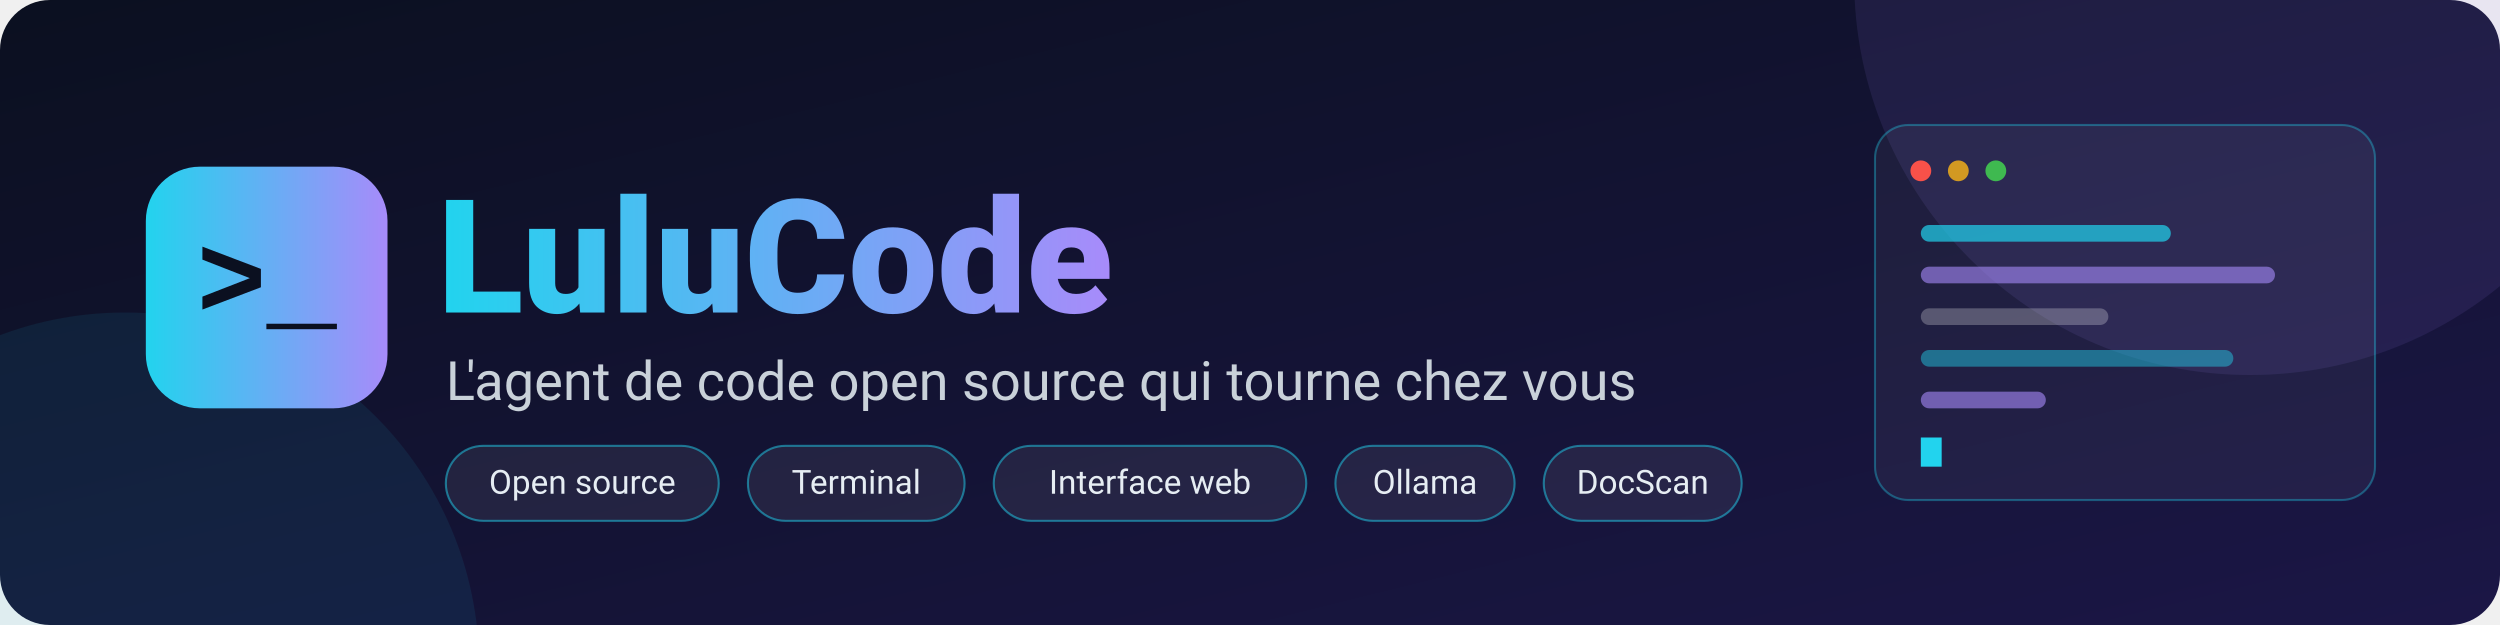
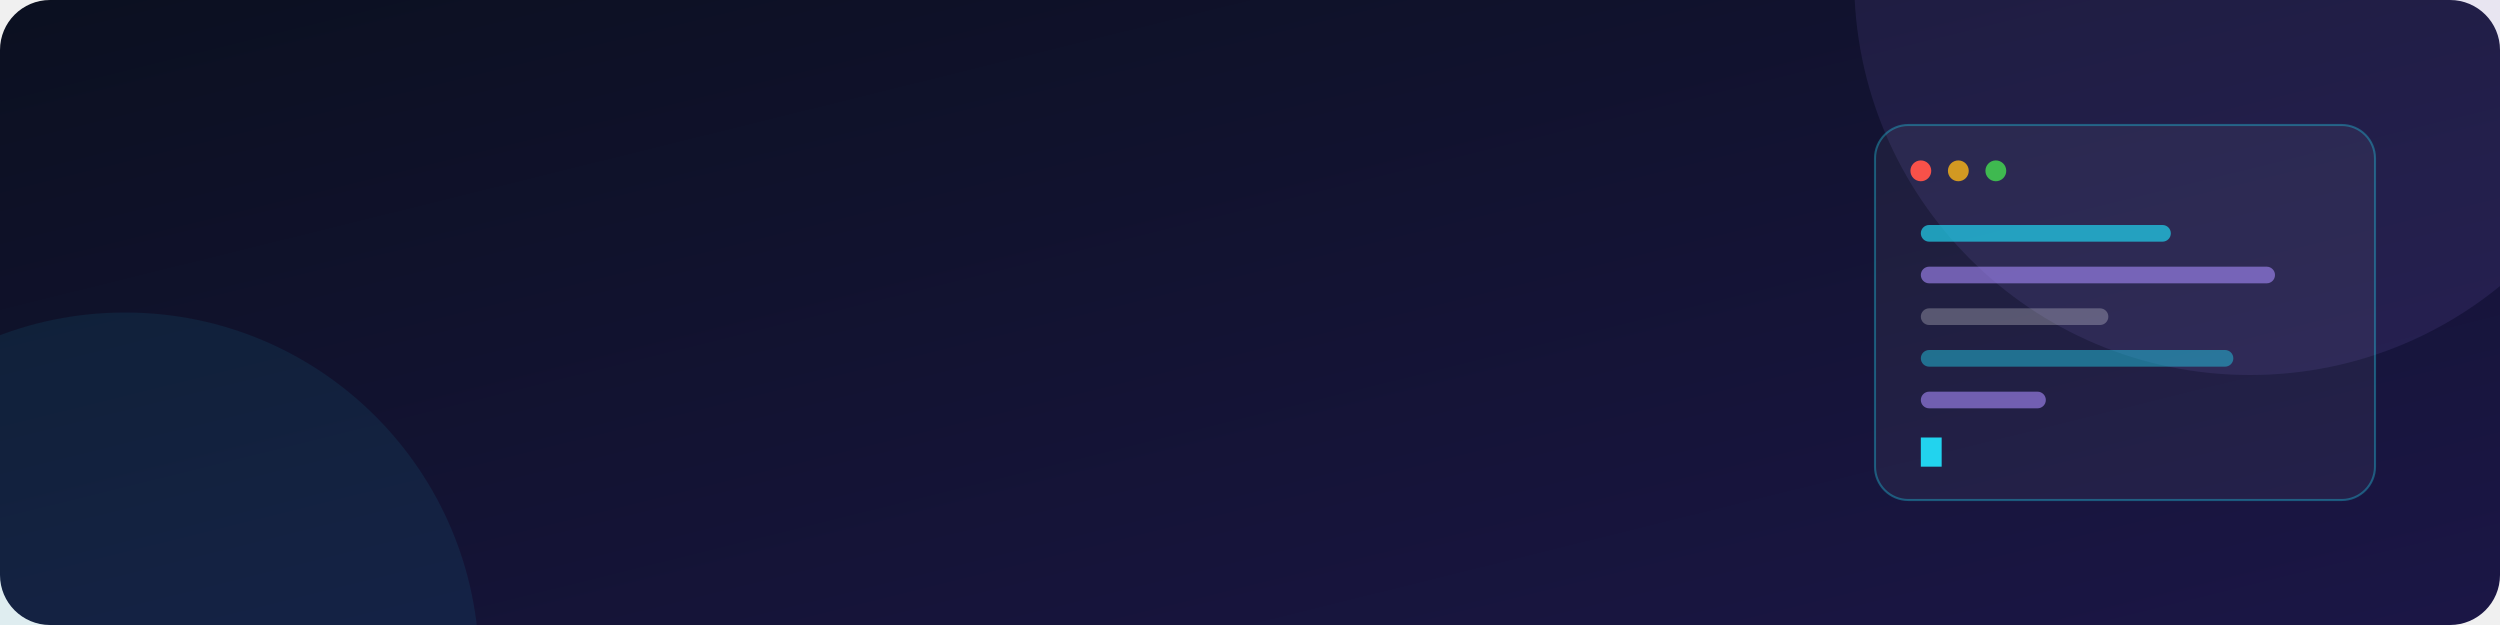
<svg xmlns="http://www.w3.org/2000/svg" width="1200" height="300" viewBox="0 0 1200 300" role="img" aria-labelledby="t d">
+   <style>
+     .b-titre, .pastille { opacity: 0; transform: translateY(8px); animation: b-in 0.7s cubic-bezier(0.22,1,0.36,1) forwards; }
+     .b-logo { opacity: 0; animation: b-in 0.7s cubic-bezier(0.22,1,0.36,1) forwards; }
+     .b-titre   { animation-delay: 0.15s; }
+     .pastille  { animation-delay: 0.45s; }
+     .pastille:nth-of-type(2) { animation-delay: 0.51s; }
+     .pastille:nth-of-type(3) { animation-delay: 0.57s; }
+     .pastille:nth-of-type(4) { animation-delay: 0.63s; }
+     .pastille:nth-of-type(5) { animation-delay: 0.69s; }
+     @keyframes b-in { to { opacity: 1; transform: translateY(0); } }
+     .b-curseur { animation: b-blink 1.2s step-end infinite; }
+     @keyframes b-blink { 50% { opacity: 0; } }
+     @media (prefers-reduced-motion: reduce) {
+       .b-titre, .pastille, .b-logo { animation: none; opacity: 1; transform: none; }
+       .b-curseur { animation: none; }
+     }
+   </style>
  <defs>
    <linearGradient id="bg" x1="0" y1="0" x2="1" y2="1">
      <stop offset="0" stop-color="#0b1020" />
      <stop offset="1" stop-color="#1b1646" />
    </linearGradient>
    <linearGradient id="accent" x1="0" y1="0" x2="1" y2="0">
      <stop offset="0" stop-color="#22d3ee" />
      <stop offset="1" stop-color="#a78bfa" />
    </linearGradient>
  </defs>
  <rect width="1200" height="300" rx="24" fill="url(#bg)" />
  <circle cx="1080" cy="-10" r="190" fill="#a78bfa" fill-opacity="0.10" />
  <circle cx="60" cy="320" r="170" fill="#22d3ee" fill-opacity="0.08" />
  <g font-family="'Segoe UI', Roboto, Helvetica, Arial, sans-serif">
-     <rect x="70" y="80" width="116" height="116" rx="26" fill="url(#accent)" />
-     <text x="128" y="152" font-family="'SFMono-Regular', Consolas, 'Liberation Mono', Menlo, monospace" font-size="56" font-weight="700" fill="#0b1020" text-anchor="middle">&gt;_</text>
-     <text x="210" y="150" font-size="76" font-weight="800" fill="url(#accent)">LuluCode</text>
-     <text x="214" y="192" font-size="26" fill="#c9d1d9">L'agent de code open source qui tourne chez vous</text>
+     <g class="b-logo">
+       <rect x="70" y="80" width="116" height="116" rx="26" fill="url(#accent)" />
+       <text x="128" y="152" font-family="'SFMono-Regular', Consolas, 'Liberation Mono', Menlo, monospace" font-size="56" font-weight="700" fill="#0b1020" text-anchor="middle">&gt;_</text>
+       <text class="b-titre" x="210" y="150" font-size="76" font-weight="800" fill="url(#accent)">LuluCode</text>
+       <text class="b-titre" x="214" y="192" font-size="26" fill="#c9d1d9">L'agent de code open source qui tourne chez vous</text>
+     </g>
    <g font-size="16" fill="#e6edf3" text-anchor="middle">
-       <rect x="214" y="214" width="131" height="36" rx="18" fill="#ffffff" fill-opacity="0.07" stroke="#22d3ee" stroke-opacity="0.5" />
-       <text x="279.5" y="237">Open source</text>
-       <rect x="359" y="214" width="104" height="36" rx="18" fill="#ffffff" fill-opacity="0.07" stroke="#22d3ee" stroke-opacity="0.5" />
-       <text x="411" y="237">Terminal</text>
-       <rect x="477" y="214" width="150" height="36" rx="18" fill="#ffffff" fill-opacity="0.07" stroke="#22d3ee" stroke-opacity="0.5" />
-       <text x="552" y="237">Interface web</text>
-       <rect x="641" y="214" width="86" height="36" rx="18" fill="#ffffff" fill-opacity="0.07" stroke="#22d3ee" stroke-opacity="0.5" />
-       <text x="684" y="237">Ollama</text>
-       <rect x="741" y="214" width="95" height="36" rx="18" fill="#ffffff" fill-opacity="0.07" stroke="#22d3ee" stroke-opacity="0.5" />
-       <text x="788.5" y="237">DocScan</text>
+       <g class="pastille">
+         <rect x="214" y="214" width="131" height="36" rx="18" fill="#ffffff" fill-opacity="0.07" stroke="#22d3ee" stroke-opacity="0.5" />
+         <text x="279.5" y="237">Open source</text>
+       </g>
+       <g class="pastille">
+         <rect x="359" y="214" width="104" height="36" rx="18" fill="#ffffff" fill-opacity="0.07" stroke="#22d3ee" stroke-opacity="0.5" />
+         <text x="411" y="237">Terminal</text>
+       </g>
+       <g class="pastille">
+         <rect x="477" y="214" width="150" height="36" rx="18" fill="#ffffff" fill-opacity="0.07" stroke="#22d3ee" stroke-opacity="0.5" />
+         <text x="552" y="237">Interface web</text>
+       </g>
+       <g class="pastille">
+         <rect x="641" y="214" width="86" height="36" rx="18" fill="#ffffff" fill-opacity="0.07" stroke="#22d3ee" stroke-opacity="0.5" />
+         <text x="684" y="237">Ollama</text>
+       </g>
+       <g class="pastille">
+         <rect x="741" y="214" width="95" height="36" rx="18" fill="#ffffff" fill-opacity="0.07" stroke="#22d3ee" stroke-opacity="0.5" />
+         <text x="788.5" y="237">DocScan</text>
+       </g>
    </g>
  </g>
  <g>
    <rect x="900" y="60" width="240" height="180" rx="16" fill="#ffffff" fill-opacity="0.05" stroke="#22d3ee" stroke-opacity="0.35" />
    <circle cx="922" cy="82" r="5" fill="#f85149" />
    <circle cx="940" cy="82" r="5" fill="#d29922" />
    <circle cx="958" cy="82" r="5" fill="#3fb950" />
    <rect x="922" y="108" width="120" height="8" rx="4" fill="#22d3ee" fill-opacity="0.7" />
    <rect x="922" y="128" width="170" height="8" rx="4" fill="#a78bfa" fill-opacity="0.6" />
    <rect x="922" y="148" width="90" height="8" rx="4" fill="#ffffff" fill-opacity="0.25" />
    <rect x="922" y="168" width="150" height="8" rx="4" fill="#22d3ee" fill-opacity="0.45" />
    <rect x="922" y="188" width="60" height="8" rx="4" fill="#a78bfa" fill-opacity="0.6" />
-     <rect x="922" y="210" width="10" height="14" fill="#22d3ee">
-       <animate attributeName="opacity" values="1;0;1" dur="1.2s" repeatCount="indefinite" />
-     </rect>
+     <rect class="b-curseur" x="922" y="210" width="10" height="14" fill="#22d3ee" />
  </g>
</svg>
